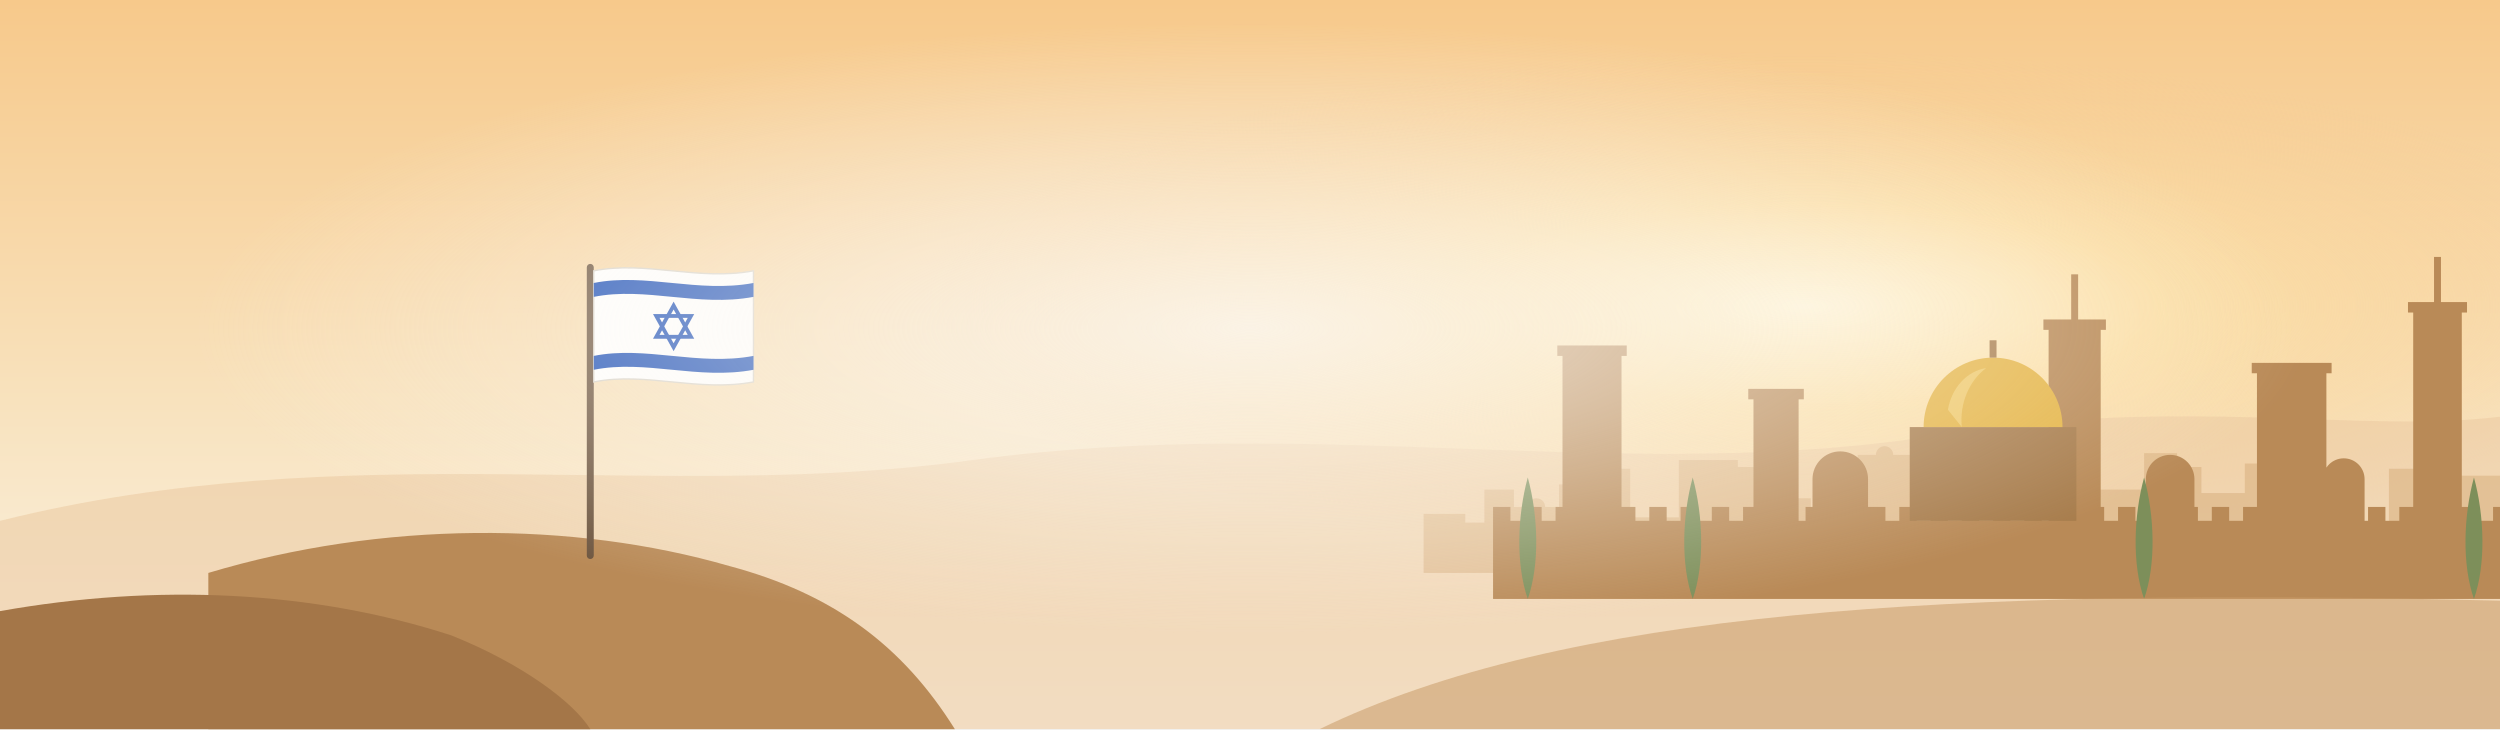
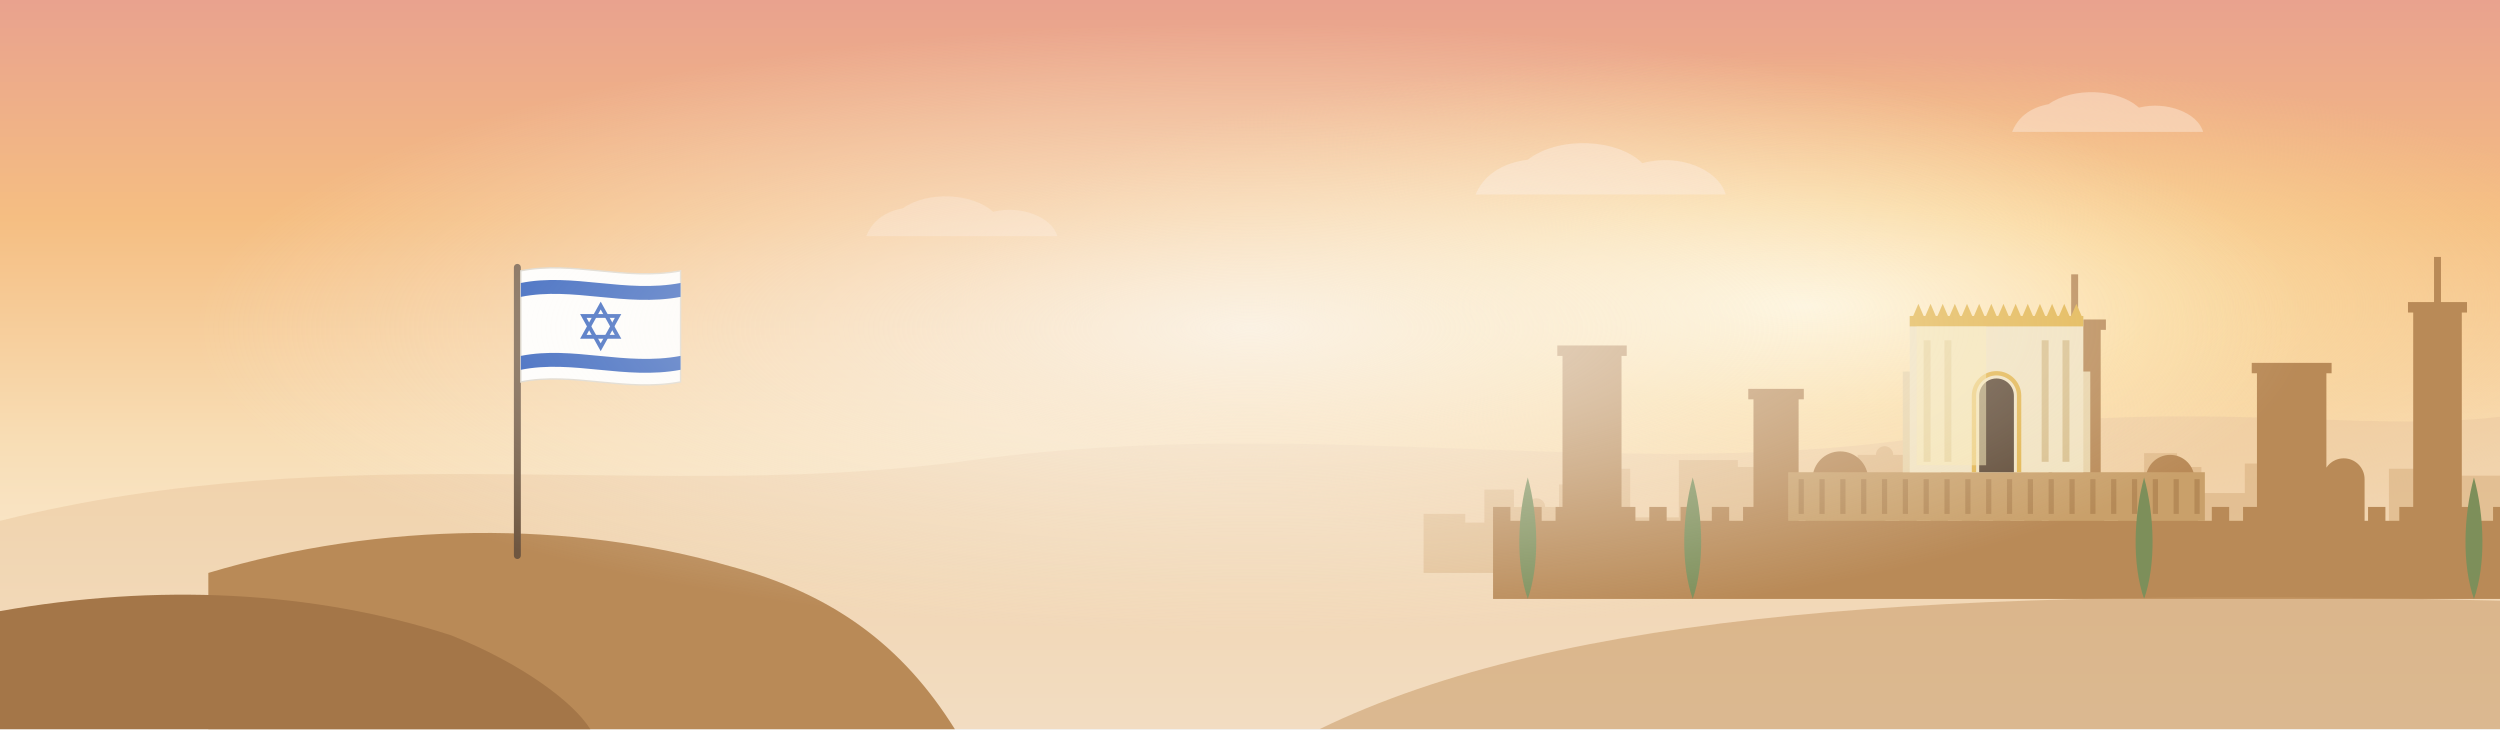
<svg class="hero-art" viewBox="0 0 1440 420" preserveAspectRatio="xMidYMax slice" aria-hidden="true" focusable="false">
  <defs>
    <linearGradient id="hs" x1="0" y1="0" x2="0" y2="1">
-       <stop offset="0" stop-color="#F7C98B" />
-       <stop offset=".55" stop-color="#F8E2BD" />
+       <stop offset="0" stop-color="#E9A28E" />
+       <stop offset=".3" stop-color="#F5BE82" />
+       <stop offset=".6" stop-color="#F8DDB4" />
      <stop offset="1" stop-color="#FBF5EA" />
    </linearGradient>
    <radialGradient id="hsun" cx=".72" cy=".42" r=".35">
      <stop offset="0" stop-color="#FFF4D6" />
      <stop offset=".4" stop-color="#FCE0A6" stop-opacity=".8" />
      <stop offset="1" stop-color="#F7C98B" stop-opacity="0" />
    </radialGradient>
    <radialGradient id="hfade" cx=".5" cy=".45" r=".42">
      <stop offset="0" stop-color="#FBF7F0" stop-opacity=".85" />
      <stop offset="1" stop-color="#FBF7F0" stop-opacity="0" />
    </radialGradient>
  </defs>
  <rect width="1440" height="420" fill="url(#hs)" />
  <rect width="1440" height="420" fill="url(#hsun)" />
+   <g fill="#FBE3CF" opacity=".55">
+     <path d="M880 92c18-14 52-12 66 2 22-6 44 4 48 18H850c4-10 14-18 30-20z" />
+     <path d="M1180 60c14-10 40-9 52 2 16-4 34 3 37 14h-110c3-8 10-14 21-16z" />
+     <path d="M520 120c14-10 40-9 52 2 16-4 34 3 37 14h-110c3-8 10-14 21-16z" opacity=".7" />
+   </g>
  <path fill="#EBC9A0" opacity=".55" d="M0 300 C200 250 380 290 560 265 C760 238 940 280 1120 250 C1260 228 1360 250 1440 240 V420 H0z" />
  <path fill="#D7AE7E" opacity="0.55" d="M820 330V296h24V330z M842 330V301h15V330z M855 330V282h17V330z M870 330V292h30V330z M880.0 292a5 5 0 0 1 10 0z M898 330V279h27V330z M906.5 279a5 5 0 0 1 10 0z M923 330V270h16V330z M937 330V298h32V330z M967 330V265h34V330z M999 330V269h15V330z M1012 330V291h15V330z M1014.5 291a5 5 0 0 1 10 0z M1025 330V287h18V330z M1041 330V298h31V330z M1070 330V262h31V330z M1080.5 262a5 5 0 0 1 10 0z M1099 330V269h32V330z M1129 330V299h25V330z M1152 330V269h16V330z M1155.0 269a5 5 0 0 1 10 0z M1166 330V274h20V330z M1184 330V285h27V330z M1209 330V282h28V330z M1235 330V261h19V330z M1252 330V269h16V330z M1266 330V284h29V330z M1293 330V267h23V330z M1314 330V273h17V330z M1329 330V296h24V330z M1351 330V303h27V330z M1376 330V270h16V330z M1390 330V284h24V330z M1412 330V274h33V330z" />
  <path fill="#B98A57" d="M860 345V300h580V345z M860 300v-8h10v8z M878 300v-8h10v8z M896 300v-8h10v8z M914 300v-8h10v8z M932 300v-8h10v8z M950 300v-8h10v8z M968 300v-8h10v8z M986 300v-8h10v8z M1004 300v-8h10v8z M1022 300v-8h10v8z M1040 300v-8h10v8z M1058 300v-8h10v8z M1076 300v-8h10v8z M1094 300v-8h10v8z M1112 300v-8h10v8z M1130 300v-8h10v8z M1148 300v-8h10v8z M1166 300v-8h10v8z M1184 300v-8h10v8z M1202 300v-8h10v8z M1220 300v-8h10v8z M1238 300v-8h10v8z M1256 300v-8h10v8z M1274 300v-8h10v8z M1292 300v-8h10v8z M1310 300v-8h10v8z M1328 300v-8h10v8z M1346 300v-8h10v8z M1364 300v-8h10v8z M1382 300v-8h10v8z M1400 300v-8h10v8z M1418 300v-8h10v8z M1436 300v-8h10v8z M900 300V205h34V300z M897 205h40v-6h-40z M1010 300V230h26V300z M1007 230h32v-6h-32z M1180 300V190h30V300z M1177 190h36v-6h-36z M1193.0 184v-26h4v26z M1300 300V215h40V300z M1297 215h46v-6h-46z M1390 300V180h28V300z M1387 180h34v-6h-34z M1402.0 174v-26h4v26z M1044 300V276h32V300z M1044 276a16 16 0 0 1 32 0z M1236 300V276h28V300z M1236 276a14 14 0 0 1 28 0z M1338 300V276h24V300z M1338 276a12 12 0 0 1 24 0z" />
-   <path fill="#A87D4D" d="M1100 300V246h96V300z" />
-   <path fill="#E5B547" d="M1108 246a40 40 0 0 1 80 0z" />
-   <path fill="#F3D27A" opacity=".7" d="M1122 236a26 30 0 0 1 22-24 32 36 0 0 0-14 34z" />
-   <path fill="#A87D4D" d="M1146 206v-10h4v10z" />
+   <g aria-label="">
+     <path fill="#C9A06A" d="M1030 300V272h240V300z" />
+     <rect x="1036" y="276" width="3" height="20" fill="#B58A57" />
+     <rect x="1048" y="276" width="3" height="20" fill="#B58A57" />
+     <rect x="1060" y="276" width="3" height="20" fill="#B58A57" />
+     <rect x="1072" y="276" width="3" height="20" fill="#B58A57" />
+     <rect x="1084" y="276" width="3" height="20" fill="#B58A57" />
+     <rect x="1096" y="276" width="3" height="20" fill="#B58A57" />
+     <rect x="1108" y="276" width="3" height="20" fill="#B58A57" />
+     <rect x="1120" y="276" width="3" height="20" fill="#B58A57" />
+     <rect x="1132" y="276" width="3" height="20" fill="#B58A57" />
+     <rect x="1144" y="276" width="3" height="20" fill="#B58A57" />
+     <rect x="1156" y="276" width="3" height="20" fill="#B58A57" />
+     <rect x="1168" y="276" width="3" height="20" fill="#B58A57" />
+     <rect x="1180" y="276" width="3" height="20" fill="#B58A57" />
+     <rect x="1192" y="276" width="3" height="20" fill="#B58A57" />
+     <rect x="1204" y="276" width="3" height="20" fill="#B58A57" />
+     <rect x="1216" y="276" width="3" height="20" fill="#B58A57" />
+     <rect x="1228" y="276" width="3" height="20" fill="#B58A57" />
+     <rect x="1240" y="276" width="3" height="20" fill="#B58A57" />
+     <rect x="1252" y="276" width="3" height="20" fill="#B58A57" />
+     <rect x="1264" y="276" width="3" height="20" fill="#B58A57" />
+     <path fill="#E8D3A8" d="M1118 272V214h-22v58z M1204 272V214h-22v58z" />
+     <path fill="#F1E2BF" d="M1100 272V182h100V272z" />
+     <rect x="1108" y="196" width="4" height="70" fill="#D9C08E" />
+     <rect x="1120" y="196" width="4" height="70" fill="#D9C08E" />
+     <rect x="1176" y="196" width="4" height="70" fill="#D9C08E" />
+     <rect x="1188" y="196" width="4" height="70" fill="#D9C08E" />
+     <path fill="#5B4632" d="M1140 272v-44a10 10 0 0 1 20 0v44z" />
+     <path fill="none" stroke="#E2B44C" stroke-width="2.5" d="M1137 272v-44a13 13 0 0 1 26 0v44" />
+     <rect x="1100" y="182" width="100" height="6" fill="#E2B44C" />
+     <g fill="#E2B44C">
+       <path d="M1102 182l3-7 3 7z" />
+       <path d="M1109 182l3-7 3 7z" />
+       <path d="M1116 182l3-7 3 7z" />
+       <path d="M1123 182l3-7 3 7z" />
+       <path d="M1130 182l3-7 3 7z" />
+       <path d="M1137 182l3-7 3 7z" />
+       <path d="M1144 182l3-7 3 7z" />
+       <path d="M1151 182l3-7 3 7z" />
+       <path d="M1158 182l3-7 3 7z" />
+       <path d="M1165 182l3-7 3 7z" />
+       <path d="M1172 182l3-7 3 7z" />
+       <path d="M1179 182l3-7 3 7z" />
+       <path d="M1186 182l3-7 3 7z" />
+       <path d="M1193 182l3-7 3 7z" />
+     </g>
+     <path fill="#F7E7B0" opacity=".55" d="M1104 188h40v80h-40z" />
+   </g>
  <path fill="#7D8F5A" d="M880 345c-7-20-6-48 0-70 6 22 7 50 0 70z" />
  <path fill="#7D8F5A" d="M975 345c-7-20-6-48 0-70 6 22 7 50 0 70z" />
  <path fill="#7D8F5A" d="M1235 345c-7-20-6-48 0-70 6 22 7 50 0 70z" />
  <path fill="#7D8F5A" d="M1425 345c-7-20-6-48 0-70 6 22 7 50 0 70z" />
  <path fill="#C99B67" d="M760 420C900 352 1120 338 1440 346V420z" opacity=".55" />
  <path fill="#B98A57" d="M120 420V330C220 300 330 300 420 326 C480 342 520 372 550 420z" />
  <path fill="#A47648" d="M0 420V352C90 336 180 340 260 366 C300 382 330 404 340 420z" />
-   <rect x="338" y="152" width="4" height="170" rx="2" fill="#6E5640" />
-   <g transform="translate(342 156)">
+   <rect x="296" y="152" width="4" height="170" rx="2" fill="#6E5640" />
+   <g transform="translate(300 156)">
    <path fill="#FFFFFF" stroke="#D9D4CA" stroke-width=".8" d="M0 0 C30 -6 60 6 92 0 V64 C60 70 30 58 0 64z" />
    <path fill="#1B4FB8" d="M0 7 C30 1 60 13 92 7 V15 C60 21 30 9 0 15z M0 49 C30 43 60 55 92 49 V57 C60 63 30 51 0 57z" />
    <g fill="none" stroke="#1B4FB8" stroke-width="2.2">
      <path d="M46 20 L56 38 L36 38z" />
      <path d="M46 44 L36 26 L56 26z" />
    </g>
  </g>
  <rect width="1440" height="420" fill="url(#hfade)" />
</svg>
